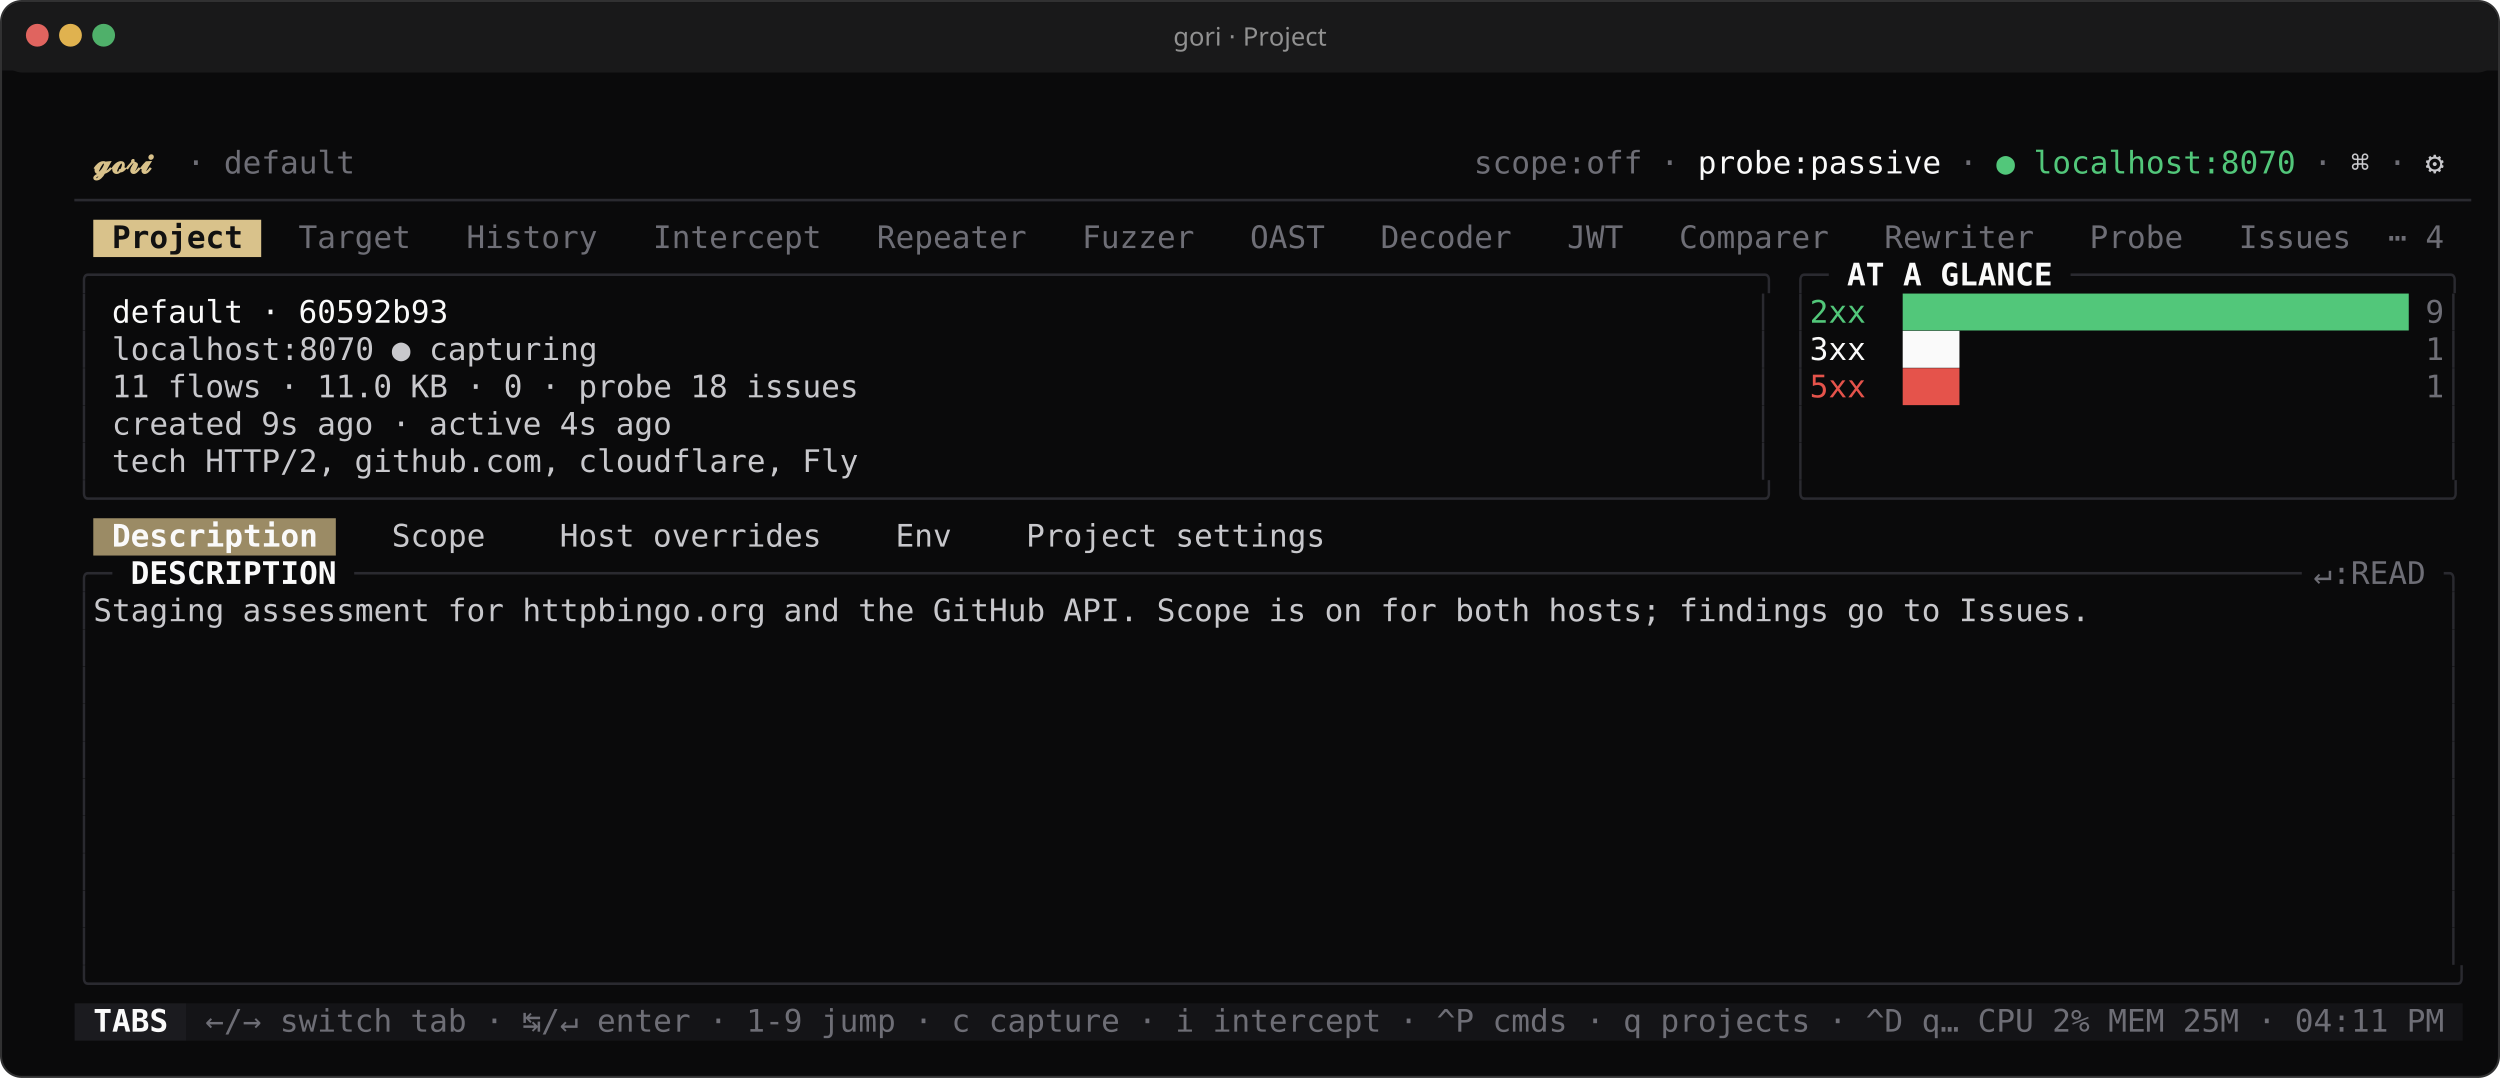
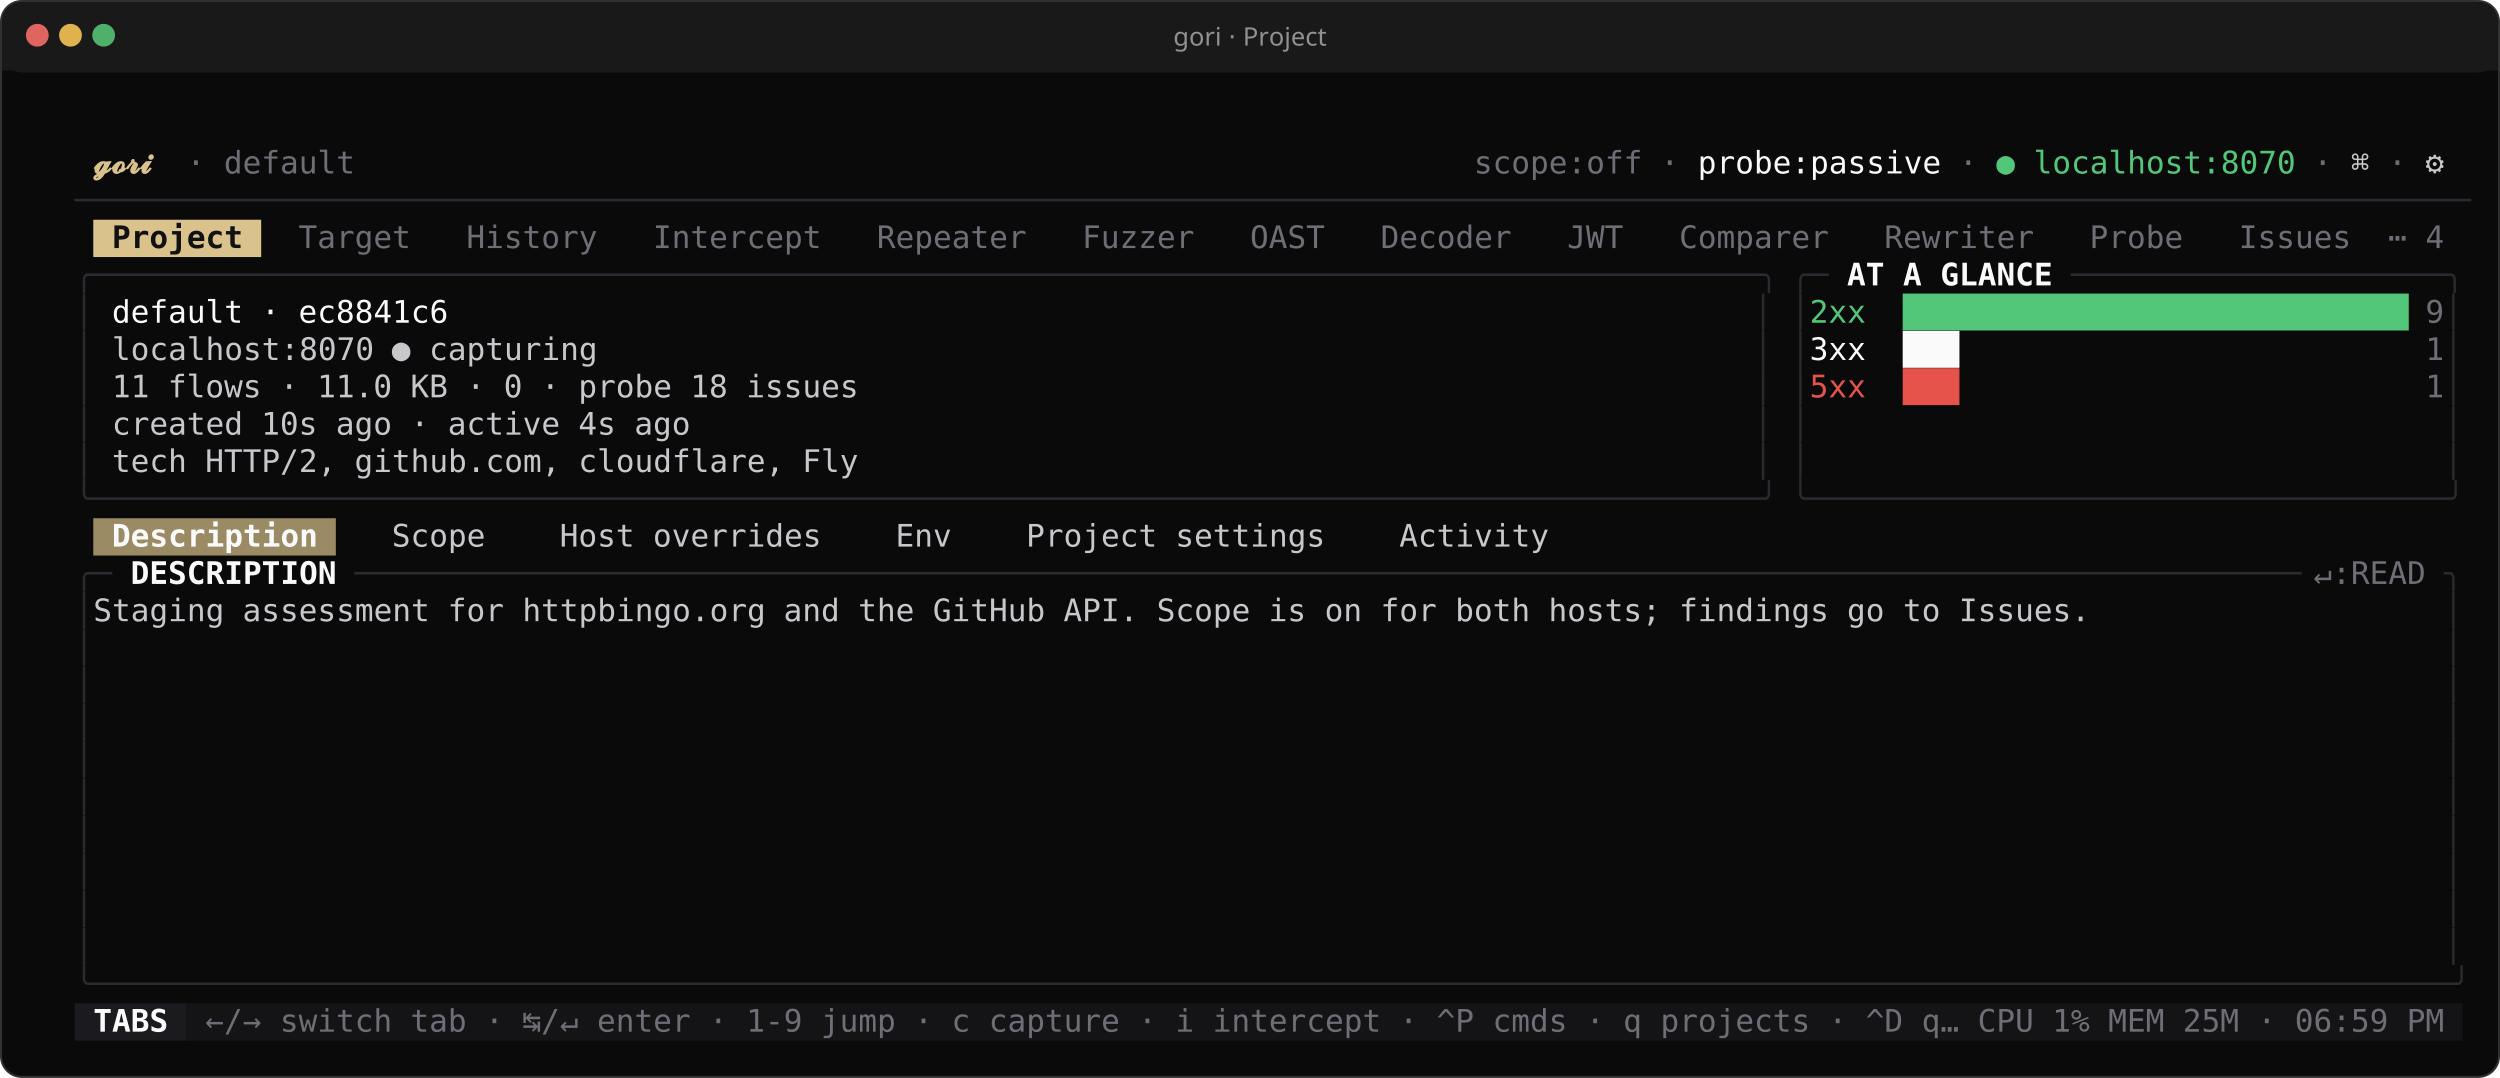
<svg xmlns="http://www.w3.org/2000/svg" width="1206" height="520" viewBox="0 0 1206.0 520.0" font-family="ui-monospace,'SF Mono','JetBrains Mono',Menlo,Consolas,monospace" font-size="15.0px" role="img" aria-label="gori · Project">
  <rect x="0.5" y="0.5" width="1205.0" height="519.0" rx="10" ry="10" fill="#0a0a0b" stroke="#313132" stroke-width="1" />
  <rect x="1" y="1" width="1204.0" height="34.0" rx="10" ry="10" fill="#19191a" />
  <rect x="1" y="24.0" width="1204.0" height="10" fill="#19191a" />
  <circle cx="18.0" cy="17.0" r="5.5" fill="#e0645f" />
  <circle cx="34.0" cy="17.0" r="5.5" fill="#e0b24f" />
  <circle cx="50.0" cy="17.0" r="5.5" fill="#4fb06a" />
  <text x="603.0" y="22.0" text-anchor="middle" fill="#919191" font-family="'Apple Symbols','Segoe UI Symbol','Cambria Math','STIX Two Math','Noto Sans Math','DejaVu Sans',ui-monospace,'SF Mono','JetBrains Mono',Menlo,Consolas,monospace" font-size="12.3px">gori · Project</text>
  <rect x="45.00" y="106.00" width="81.00" height="18.00" fill="#d9c28b" />
  <rect x="45.00" y="250.00" width="117.00" height="18.00" fill="#9b8b65" />
  <rect x="36.00" y="484.00" width="54.00" height="18.00" fill="#1b1b1f" />
  <rect x="90.00" y="484.00" width="1098.00" height="18.00" fill="#141417" />
  <text x="45.00" y="83.68" textLength="36.00" lengthAdjust="spacingAndGlyphs" fill="#d9c28b" font-weight="700" xml:space="preserve">𝓰𝓸𝓻𝓲</text>
  <text x="90.00" y="83.68" textLength="9.00" lengthAdjust="spacingAndGlyphs" fill="#6e6e76" xml:space="preserve">·</text>
  <text x="108.00" y="83.68" textLength="63.00" lengthAdjust="spacingAndGlyphs" fill="#6e6e76" xml:space="preserve">default</text>
  <text x="711.00" y="83.68" textLength="81.00" lengthAdjust="spacingAndGlyphs" fill="#6e6e76" xml:space="preserve">scope:off</text>
  <text x="801.00" y="83.68" textLength="9.00" lengthAdjust="spacingAndGlyphs" fill="#6e6e76" xml:space="preserve">·</text>
  <text x="819.00" y="83.68" textLength="117.00" lengthAdjust="spacingAndGlyphs" fill="#fafafa" xml:space="preserve">probe:passive</text>
  <text x="945.00" y="83.68" textLength="9.00" lengthAdjust="spacingAndGlyphs" fill="#6e6e76" xml:space="preserve">·</text>
  <text x="963.00" y="83.68" textLength="9.00" lengthAdjust="spacingAndGlyphs" fill="#52c77a" xml:space="preserve">●</text>
  <text x="981.00" y="83.68" textLength="126.00" lengthAdjust="spacingAndGlyphs" fill="#52c77a" xml:space="preserve">localhost:8070</text>
  <text x="1116.00" y="83.68" textLength="9.00" lengthAdjust="spacingAndGlyphs" fill="#6e6e76" xml:space="preserve">·</text>
  <text x="1134.00" y="83.68" textLength="9.00" lengthAdjust="spacingAndGlyphs" fill="#c8c8cc" xml:space="preserve">⌘</text>
  <text x="1152.00" y="83.68" textLength="9.00" lengthAdjust="spacingAndGlyphs" fill="#6e6e76" xml:space="preserve">·</text>
  <text x="1170.00" y="83.68" textLength="9.00" lengthAdjust="spacingAndGlyphs" fill="#c8c8cc" xml:space="preserve">⚙</text>
  <text x="36.00" y="101.68" textLength="1152.00" lengthAdjust="spacingAndGlyphs" fill="#2a2a30" xml:space="preserve">────────────────────────────────────────────────────────────────────────────────────────────────────────────────────────────────</text>
  <text x="54.00" y="119.68" textLength="63.00" lengthAdjust="spacingAndGlyphs" fill="#111111" font-weight="700" xml:space="preserve">Project</text>
  <text x="144.00" y="119.68" textLength="54.00" lengthAdjust="spacingAndGlyphs" fill="#6e6e76" xml:space="preserve">Target</text>
  <text x="225.00" y="119.68" textLength="63.00" lengthAdjust="spacingAndGlyphs" fill="#6e6e76" xml:space="preserve">History</text>
  <text x="315.00" y="119.68" textLength="81.00" lengthAdjust="spacingAndGlyphs" fill="#6e6e76" xml:space="preserve">Intercept</text>
  <text x="423.00" y="119.68" textLength="72.00" lengthAdjust="spacingAndGlyphs" fill="#6e6e76" xml:space="preserve">Repeater</text>
  <text x="522.00" y="119.68" textLength="54.00" lengthAdjust="spacingAndGlyphs" fill="#6e6e76" xml:space="preserve">Fuzzer</text>
  <text x="603.00" y="119.68" textLength="36.00" lengthAdjust="spacingAndGlyphs" fill="#6e6e76" xml:space="preserve">OAST</text>
  <text x="666.00" y="119.68" textLength="63.00" lengthAdjust="spacingAndGlyphs" fill="#6e6e76" xml:space="preserve">Decoder</text>
  <text x="756.00" y="119.68" textLength="27.00" lengthAdjust="spacingAndGlyphs" fill="#6e6e76" xml:space="preserve">JWT</text>
  <text x="810.00" y="119.68" textLength="72.00" lengthAdjust="spacingAndGlyphs" fill="#6e6e76" xml:space="preserve">Comparer</text>
  <text x="909.00" y="119.68" textLength="72.00" lengthAdjust="spacingAndGlyphs" fill="#6e6e76" xml:space="preserve">Rewriter</text>
  <text x="1008.00" y="119.68" textLength="45.00" lengthAdjust="spacingAndGlyphs" fill="#6e6e76" xml:space="preserve">Probe</text>
  <text x="1080.00" y="119.68" textLength="54.00" lengthAdjust="spacingAndGlyphs" fill="#6e6e76" xml:space="preserve">Issues</text>
  <text x="1152.00" y="119.68" textLength="9.00" lengthAdjust="spacingAndGlyphs" fill="#6e6e76" xml:space="preserve">⋯</text>
  <text x="1170.00" y="119.68" textLength="9.00" lengthAdjust="spacingAndGlyphs" fill="#6e6e76" xml:space="preserve">4</text>
  <text x="36.00" y="137.68" textLength="819.00" lengthAdjust="spacingAndGlyphs" fill="#2a2a30" xml:space="preserve">╭─────────────────────────────────────────────────────────────────────────────────────────╮</text>
  <text x="864.00" y="137.68" textLength="18.00" lengthAdjust="spacingAndGlyphs" fill="#2a2a30" xml:space="preserve">╭─</text>
  <text x="891.00" y="137.68" textLength="18.00" lengthAdjust="spacingAndGlyphs" fill="#fafafa" font-weight="700" xml:space="preserve">AT</text>
  <text x="918.00" y="137.68" textLength="9.00" lengthAdjust="spacingAndGlyphs" fill="#fafafa" font-weight="700" xml:space="preserve">A</text>
  <text x="936.00" y="137.68" textLength="54.00" lengthAdjust="spacingAndGlyphs" fill="#fafafa" font-weight="700" xml:space="preserve">GLANCE</text>
  <text x="999.00" y="137.68" textLength="189.00" lengthAdjust="spacingAndGlyphs" fill="#2a2a30" xml:space="preserve">────────────────────╮</text>
  <text x="36.00" y="155.68" textLength="9.00" lengthAdjust="spacingAndGlyphs" fill="#2a2a30" xml:space="preserve">│</text>
  <text x="54.00" y="155.68" textLength="63.00" lengthAdjust="spacingAndGlyphs" fill="#fafafa" xml:space="preserve">default</text>
  <text x="126.00" y="155.68" textLength="9.00" lengthAdjust="spacingAndGlyphs" fill="#fafafa" xml:space="preserve">·</text>
-   <text x="144.00" y="155.68" textLength="72.00" lengthAdjust="spacingAndGlyphs" fill="#fafafa" xml:space="preserve">60592b93</text>
+   <text x="144.00" y="155.68" textLength="72.00" lengthAdjust="spacingAndGlyphs" fill="#fafafa" xml:space="preserve">ec8841c6</text>
  <text x="846.00" y="155.68" textLength="9.00" lengthAdjust="spacingAndGlyphs" fill="#2a2a30" xml:space="preserve">│</text>
  <text x="864.00" y="155.68" textLength="9.00" lengthAdjust="spacingAndGlyphs" fill="#2a2a30" xml:space="preserve">│</text>
  <text x="873.00" y="155.68" textLength="27.00" lengthAdjust="spacingAndGlyphs" fill="#52c77a" xml:space="preserve">2xx</text>
  <text x="918.00" y="155.68" textLength="243.00" lengthAdjust="spacingAndGlyphs" fill="#52c77a" xml:space="preserve">███████████████████████████</text>
  <text x="1170.00" y="155.68" textLength="9.00" lengthAdjust="spacingAndGlyphs" fill="#6e6e76" xml:space="preserve">9</text>
  <text x="1179.00" y="155.68" textLength="9.00" lengthAdjust="spacingAndGlyphs" fill="#2a2a30" xml:space="preserve">│</text>
  <text x="36.00" y="173.68" textLength="9.00" lengthAdjust="spacingAndGlyphs" fill="#2a2a30" xml:space="preserve">│</text>
  <text x="54.00" y="173.68" textLength="126.00" lengthAdjust="spacingAndGlyphs" fill="#c8c8cc" xml:space="preserve">localhost:8070</text>
  <text x="189.00" y="173.68" textLength="9.00" lengthAdjust="spacingAndGlyphs" fill="#c8c8cc" xml:space="preserve">●</text>
  <text x="207.00" y="173.68" textLength="81.00" lengthAdjust="spacingAndGlyphs" fill="#c8c8cc" xml:space="preserve">capturing</text>
  <text x="846.00" y="173.68" textLength="9.00" lengthAdjust="spacingAndGlyphs" fill="#2a2a30" xml:space="preserve">│</text>
  <text x="864.00" y="173.68" textLength="9.00" lengthAdjust="spacingAndGlyphs" fill="#2a2a30" xml:space="preserve">│</text>
  <text x="873.00" y="173.68" textLength="27.00" lengthAdjust="spacingAndGlyphs" fill="#fafafa" xml:space="preserve">3xx</text>
  <text x="918.00" y="173.68" textLength="27.00" lengthAdjust="spacingAndGlyphs" fill="#fafafa" xml:space="preserve">███</text>
  <text x="1170.00" y="173.68" textLength="9.00" lengthAdjust="spacingAndGlyphs" fill="#6e6e76" xml:space="preserve">1</text>
  <text x="1179.00" y="173.68" textLength="9.00" lengthAdjust="spacingAndGlyphs" fill="#2a2a30" xml:space="preserve">│</text>
  <text x="36.00" y="191.68" textLength="9.00" lengthAdjust="spacingAndGlyphs" fill="#2a2a30" xml:space="preserve">│</text>
  <text x="54.00" y="191.68" textLength="18.00" lengthAdjust="spacingAndGlyphs" fill="#c8c8cc" xml:space="preserve">11</text>
  <text x="81.00" y="191.68" textLength="45.00" lengthAdjust="spacingAndGlyphs" fill="#c8c8cc" xml:space="preserve">flows</text>
  <text x="135.00" y="191.68" textLength="9.00" lengthAdjust="spacingAndGlyphs" fill="#c8c8cc" xml:space="preserve">·</text>
  <text x="153.00" y="191.68" textLength="36.00" lengthAdjust="spacingAndGlyphs" fill="#c8c8cc" xml:space="preserve">11.0</text>
  <text x="198.00" y="191.68" textLength="18.00" lengthAdjust="spacingAndGlyphs" fill="#c8c8cc" xml:space="preserve">KB</text>
  <text x="225.00" y="191.68" textLength="9.00" lengthAdjust="spacingAndGlyphs" fill="#c8c8cc" xml:space="preserve">·</text>
  <text x="243.00" y="191.68" textLength="9.00" lengthAdjust="spacingAndGlyphs" fill="#c8c8cc" xml:space="preserve">0</text>
  <text x="261.00" y="191.68" textLength="9.00" lengthAdjust="spacingAndGlyphs" fill="#c8c8cc" xml:space="preserve">·</text>
  <text x="279.00" y="191.68" textLength="45.00" lengthAdjust="spacingAndGlyphs" fill="#c8c8cc" xml:space="preserve">probe</text>
  <text x="333.00" y="191.68" textLength="18.00" lengthAdjust="spacingAndGlyphs" fill="#c8c8cc" xml:space="preserve">18</text>
  <text x="360.00" y="191.68" textLength="54.00" lengthAdjust="spacingAndGlyphs" fill="#c8c8cc" xml:space="preserve">issues</text>
  <text x="846.00" y="191.68" textLength="9.00" lengthAdjust="spacingAndGlyphs" fill="#2a2a30" xml:space="preserve">│</text>
  <text x="864.00" y="191.68" textLength="9.00" lengthAdjust="spacingAndGlyphs" fill="#2a2a30" xml:space="preserve">│</text>
  <text x="873.00" y="191.68" textLength="27.00" lengthAdjust="spacingAndGlyphs" fill="#e5534b" xml:space="preserve">5xx</text>
  <text x="918.00" y="191.68" textLength="27.00" lengthAdjust="spacingAndGlyphs" fill="#e5534b" xml:space="preserve">███</text>
  <text x="1170.00" y="191.68" textLength="9.00" lengthAdjust="spacingAndGlyphs" fill="#6e6e76" xml:space="preserve">1</text>
  <text x="1179.00" y="191.68" textLength="9.00" lengthAdjust="spacingAndGlyphs" fill="#2a2a30" xml:space="preserve">│</text>
  <text x="36.00" y="209.68" textLength="9.00" lengthAdjust="spacingAndGlyphs" fill="#2a2a30" xml:space="preserve">│</text>
  <text x="54.00" y="209.68" textLength="63.00" lengthAdjust="spacingAndGlyphs" fill="#c8c8cc" xml:space="preserve">created</text>
-   <text x="126.00" y="209.68" textLength="18.00" lengthAdjust="spacingAndGlyphs" fill="#c8c8cc" xml:space="preserve">9s</text>
-   <text x="153.00" y="209.68" textLength="27.00" lengthAdjust="spacingAndGlyphs" fill="#c8c8cc" xml:space="preserve">ago</text>
-   <text x="189.00" y="209.68" textLength="9.00" lengthAdjust="spacingAndGlyphs" fill="#c8c8cc" xml:space="preserve">·</text>
-   <text x="207.00" y="209.68" textLength="54.00" lengthAdjust="spacingAndGlyphs" fill="#c8c8cc" xml:space="preserve">active</text>
-   <text x="270.00" y="209.68" textLength="18.00" lengthAdjust="spacingAndGlyphs" fill="#c8c8cc" xml:space="preserve">4s</text>
-   <text x="297.00" y="209.68" textLength="27.00" lengthAdjust="spacingAndGlyphs" fill="#c8c8cc" xml:space="preserve">ago</text>
+   <text x="126.00" y="209.68" textLength="27.00" lengthAdjust="spacingAndGlyphs" fill="#c8c8cc" xml:space="preserve">10s</text>
+   <text x="162.00" y="209.68" textLength="27.00" lengthAdjust="spacingAndGlyphs" fill="#c8c8cc" xml:space="preserve">ago</text>
+   <text x="198.00" y="209.68" textLength="9.00" lengthAdjust="spacingAndGlyphs" fill="#c8c8cc" xml:space="preserve">·</text>
+   <text x="216.00" y="209.68" textLength="54.00" lengthAdjust="spacingAndGlyphs" fill="#c8c8cc" xml:space="preserve">active</text>
+   <text x="279.00" y="209.68" textLength="18.00" lengthAdjust="spacingAndGlyphs" fill="#c8c8cc" xml:space="preserve">4s</text>
+   <text x="306.00" y="209.68" textLength="27.00" lengthAdjust="spacingAndGlyphs" fill="#c8c8cc" xml:space="preserve">ago</text>
  <text x="846.00" y="209.68" textLength="9.00" lengthAdjust="spacingAndGlyphs" fill="#2a2a30" xml:space="preserve">│</text>
  <text x="864.00" y="209.68" textLength="9.00" lengthAdjust="spacingAndGlyphs" fill="#2a2a30" xml:space="preserve">│</text>
  <text x="1179.00" y="209.68" textLength="9.00" lengthAdjust="spacingAndGlyphs" fill="#2a2a30" xml:space="preserve">│</text>
  <text x="36.00" y="227.68" textLength="9.00" lengthAdjust="spacingAndGlyphs" fill="#2a2a30" xml:space="preserve">│</text>
  <text x="54.00" y="227.68" textLength="36.00" lengthAdjust="spacingAndGlyphs" fill="#c8c8cc" xml:space="preserve">tech</text>
  <text x="99.00" y="227.68" textLength="63.00" lengthAdjust="spacingAndGlyphs" fill="#c8c8cc" xml:space="preserve">HTTP/2,</text>
  <text x="171.00" y="227.68" textLength="99.00" lengthAdjust="spacingAndGlyphs" fill="#c8c8cc" xml:space="preserve">github.com,</text>
  <text x="279.00" y="227.68" textLength="99.00" lengthAdjust="spacingAndGlyphs" fill="#c8c8cc" xml:space="preserve">cloudflare,</text>
  <text x="387.00" y="227.68" textLength="27.00" lengthAdjust="spacingAndGlyphs" fill="#c8c8cc" xml:space="preserve">Fly</text>
  <text x="846.00" y="227.68" textLength="9.00" lengthAdjust="spacingAndGlyphs" fill="#2a2a30" xml:space="preserve">│</text>
  <text x="864.00" y="227.68" textLength="9.00" lengthAdjust="spacingAndGlyphs" fill="#2a2a30" xml:space="preserve">│</text>
  <text x="1179.00" y="227.68" textLength="9.00" lengthAdjust="spacingAndGlyphs" fill="#2a2a30" xml:space="preserve">│</text>
  <text x="36.00" y="245.68" textLength="819.00" lengthAdjust="spacingAndGlyphs" fill="#2a2a30" xml:space="preserve">╰─────────────────────────────────────────────────────────────────────────────────────────╯</text>
  <text x="864.00" y="245.68" textLength="324.00" lengthAdjust="spacingAndGlyphs" fill="#2a2a30" xml:space="preserve">╰──────────────────────────────────╯</text>
  <text x="54.00" y="263.68" textLength="99.00" lengthAdjust="spacingAndGlyphs" fill="#fafafa" font-weight="700" xml:space="preserve">Description</text>
  <text x="189.00" y="263.68" textLength="45.00" lengthAdjust="spacingAndGlyphs" fill="#c8c8cc" xml:space="preserve">Scope</text>
  <text x="270.00" y="263.68" textLength="36.00" lengthAdjust="spacingAndGlyphs" fill="#c8c8cc" xml:space="preserve">Host</text>
  <text x="315.00" y="263.68" textLength="81.00" lengthAdjust="spacingAndGlyphs" fill="#c8c8cc" xml:space="preserve">overrides</text>
  <text x="432.00" y="263.68" textLength="27.00" lengthAdjust="spacingAndGlyphs" fill="#c8c8cc" xml:space="preserve">Env</text>
  <text x="495.00" y="263.68" textLength="63.00" lengthAdjust="spacingAndGlyphs" fill="#c8c8cc" xml:space="preserve">Project</text>
  <text x="567.00" y="263.68" textLength="72.00" lengthAdjust="spacingAndGlyphs" fill="#c8c8cc" xml:space="preserve">settings</text>
+   <text x="675.00" y="263.68" textLength="72.00" lengthAdjust="spacingAndGlyphs" fill="#c8c8cc" xml:space="preserve">Activity</text>
  <text x="36.00" y="281.68" textLength="18.00" lengthAdjust="spacingAndGlyphs" fill="#2a2a30" xml:space="preserve">╭─</text>
  <text x="63.00" y="281.68" textLength="99.00" lengthAdjust="spacingAndGlyphs" fill="#fafafa" font-weight="700" xml:space="preserve">DESCRIPTION</text>
  <text x="171.00" y="281.68" textLength="936.00" lengthAdjust="spacingAndGlyphs" fill="#2a2a30" xml:space="preserve">────────────────────────────────────────────────────────────────────────────────────────────────────────</text>
  <text x="1116.00" y="281.68" textLength="54.00" lengthAdjust="spacingAndGlyphs" fill="#6e6e76" xml:space="preserve">↵:READ</text>
  <text x="1179.00" y="281.68" textLength="9.00" lengthAdjust="spacingAndGlyphs" fill="#2a2a30" xml:space="preserve">╮</text>
  <text x="36.00" y="299.68" textLength="9.00" lengthAdjust="spacingAndGlyphs" fill="#2a2a30" xml:space="preserve">│</text>
  <text x="45.00" y="299.68" textLength="63.00" lengthAdjust="spacingAndGlyphs" fill="#c8c8cc" xml:space="preserve">Staging</text>
  <text x="117.00" y="299.68" textLength="90.00" lengthAdjust="spacingAndGlyphs" fill="#c8c8cc" xml:space="preserve">assessment</text>
  <text x="216.00" y="299.68" textLength="27.00" lengthAdjust="spacingAndGlyphs" fill="#c8c8cc" xml:space="preserve">for</text>
  <text x="252.00" y="299.68" textLength="117.00" lengthAdjust="spacingAndGlyphs" fill="#c8c8cc" xml:space="preserve">httpbingo.org</text>
  <text x="378.00" y="299.68" textLength="27.00" lengthAdjust="spacingAndGlyphs" fill="#c8c8cc" xml:space="preserve">and</text>
  <text x="414.00" y="299.68" textLength="27.00" lengthAdjust="spacingAndGlyphs" fill="#c8c8cc" xml:space="preserve">the</text>
  <text x="450.00" y="299.68" textLength="54.00" lengthAdjust="spacingAndGlyphs" fill="#c8c8cc" xml:space="preserve">GitHub</text>
  <text x="513.00" y="299.68" textLength="36.00" lengthAdjust="spacingAndGlyphs" fill="#c8c8cc" xml:space="preserve">API.</text>
  <text x="558.00" y="299.68" textLength="45.00" lengthAdjust="spacingAndGlyphs" fill="#c8c8cc" xml:space="preserve">Scope</text>
  <text x="612.00" y="299.68" textLength="18.00" lengthAdjust="spacingAndGlyphs" fill="#c8c8cc" xml:space="preserve">is</text>
  <text x="639.00" y="299.68" textLength="18.00" lengthAdjust="spacingAndGlyphs" fill="#c8c8cc" xml:space="preserve">on</text>
  <text x="666.00" y="299.68" textLength="27.00" lengthAdjust="spacingAndGlyphs" fill="#c8c8cc" xml:space="preserve">for</text>
  <text x="702.00" y="299.68" textLength="36.00" lengthAdjust="spacingAndGlyphs" fill="#c8c8cc" xml:space="preserve">both</text>
  <text x="747.00" y="299.68" textLength="54.00" lengthAdjust="spacingAndGlyphs" fill="#c8c8cc" xml:space="preserve">hosts;</text>
  <text x="810.00" y="299.68" textLength="72.00" lengthAdjust="spacingAndGlyphs" fill="#c8c8cc" xml:space="preserve">findings</text>
  <text x="891.00" y="299.68" textLength="18.00" lengthAdjust="spacingAndGlyphs" fill="#c8c8cc" xml:space="preserve">go</text>
  <text x="918.00" y="299.68" textLength="18.00" lengthAdjust="spacingAndGlyphs" fill="#c8c8cc" xml:space="preserve">to</text>
  <text x="945.00" y="299.68" textLength="63.00" lengthAdjust="spacingAndGlyphs" fill="#c8c8cc" xml:space="preserve">Issues.</text>
  <text x="1179.00" y="299.68" textLength="9.00" lengthAdjust="spacingAndGlyphs" fill="#2a2a30" xml:space="preserve">│</text>
  <text x="36.00" y="317.68" textLength="9.00" lengthAdjust="spacingAndGlyphs" fill="#2a2a30" xml:space="preserve">│</text>
  <text x="1179.00" y="317.68" textLength="9.00" lengthAdjust="spacingAndGlyphs" fill="#2a2a30" xml:space="preserve">│</text>
  <text x="36.00" y="335.68" textLength="9.00" lengthAdjust="spacingAndGlyphs" fill="#2a2a30" xml:space="preserve">│</text>
  <text x="1179.00" y="335.68" textLength="9.00" lengthAdjust="spacingAndGlyphs" fill="#2a2a30" xml:space="preserve">│</text>
  <text x="36.00" y="353.68" textLength="9.00" lengthAdjust="spacingAndGlyphs" fill="#2a2a30" xml:space="preserve">│</text>
  <text x="1179.00" y="353.68" textLength="9.00" lengthAdjust="spacingAndGlyphs" fill="#2a2a30" xml:space="preserve">│</text>
  <text x="36.00" y="371.68" textLength="9.00" lengthAdjust="spacingAndGlyphs" fill="#2a2a30" xml:space="preserve">│</text>
  <text x="1179.00" y="371.68" textLength="9.00" lengthAdjust="spacingAndGlyphs" fill="#2a2a30" xml:space="preserve">│</text>
  <text x="36.00" y="389.68" textLength="9.00" lengthAdjust="spacingAndGlyphs" fill="#2a2a30" xml:space="preserve">│</text>
  <text x="1179.00" y="389.68" textLength="9.00" lengthAdjust="spacingAndGlyphs" fill="#2a2a30" xml:space="preserve">│</text>
  <text x="36.00" y="407.68" textLength="9.00" lengthAdjust="spacingAndGlyphs" fill="#2a2a30" xml:space="preserve">│</text>
  <text x="1179.00" y="407.68" textLength="9.00" lengthAdjust="spacingAndGlyphs" fill="#2a2a30" xml:space="preserve">│</text>
  <text x="36.00" y="425.68" textLength="9.00" lengthAdjust="spacingAndGlyphs" fill="#2a2a30" xml:space="preserve">│</text>
  <text x="1179.00" y="425.68" textLength="9.00" lengthAdjust="spacingAndGlyphs" fill="#2a2a30" xml:space="preserve">│</text>
  <text x="36.00" y="443.68" textLength="9.00" lengthAdjust="spacingAndGlyphs" fill="#2a2a30" xml:space="preserve">│</text>
  <text x="1179.00" y="443.68" textLength="9.00" lengthAdjust="spacingAndGlyphs" fill="#2a2a30" xml:space="preserve">│</text>
  <text x="36.00" y="461.68" textLength="9.00" lengthAdjust="spacingAndGlyphs" fill="#2a2a30" xml:space="preserve">│</text>
  <text x="1179.00" y="461.68" textLength="9.00" lengthAdjust="spacingAndGlyphs" fill="#2a2a30" xml:space="preserve">│</text>
  <text x="36.00" y="479.68" textLength="1152.00" lengthAdjust="spacingAndGlyphs" fill="#2a2a30" xml:space="preserve">╰──────────────────────────────────────────────────────────────────────────────────────────────────────────────────────────────╯</text>
  <text x="45.00" y="497.68" textLength="36.00" lengthAdjust="spacingAndGlyphs" fill="#fafafa" font-weight="700" xml:space="preserve">TABS</text>
  <text x="99.00" y="497.68" textLength="27.00" lengthAdjust="spacingAndGlyphs" fill="#6e6e76" xml:space="preserve">←/→</text>
  <text x="135.00" y="497.68" textLength="54.00" lengthAdjust="spacingAndGlyphs" fill="#6e6e76" xml:space="preserve">switch</text>
  <text x="198.00" y="497.68" textLength="27.00" lengthAdjust="spacingAndGlyphs" fill="#6e6e76" xml:space="preserve">tab</text>
  <text x="234.00" y="497.68" textLength="9.00" lengthAdjust="spacingAndGlyphs" fill="#6e6e76" xml:space="preserve">·</text>
  <text x="252.00" y="497.68" textLength="27.00" lengthAdjust="spacingAndGlyphs" fill="#6e6e76" xml:space="preserve">↹/↵</text>
  <text x="288.00" y="497.68" textLength="45.00" lengthAdjust="spacingAndGlyphs" fill="#6e6e76" xml:space="preserve">enter</text>
  <text x="342.00" y="497.68" textLength="9.00" lengthAdjust="spacingAndGlyphs" fill="#6e6e76" xml:space="preserve">·</text>
  <text x="360.00" y="497.68" textLength="27.00" lengthAdjust="spacingAndGlyphs" fill="#6e6e76" xml:space="preserve">1-9</text>
  <text x="396.00" y="497.68" textLength="36.00" lengthAdjust="spacingAndGlyphs" fill="#6e6e76" xml:space="preserve">jump</text>
  <text x="441.00" y="497.68" textLength="9.00" lengthAdjust="spacingAndGlyphs" fill="#6e6e76" xml:space="preserve">·</text>
  <text x="459.00" y="497.68" textLength="9.00" lengthAdjust="spacingAndGlyphs" fill="#6e6e76" xml:space="preserve">c</text>
  <text x="477.00" y="497.68" textLength="63.00" lengthAdjust="spacingAndGlyphs" fill="#6e6e76" xml:space="preserve">capture</text>
  <text x="549.00" y="497.68" textLength="9.00" lengthAdjust="spacingAndGlyphs" fill="#6e6e76" xml:space="preserve">·</text>
  <text x="567.00" y="497.68" textLength="9.00" lengthAdjust="spacingAndGlyphs" fill="#6e6e76" xml:space="preserve">i</text>
  <text x="585.00" y="497.68" textLength="81.00" lengthAdjust="spacingAndGlyphs" fill="#6e6e76" xml:space="preserve">intercept</text>
  <text x="675.00" y="497.68" textLength="9.00" lengthAdjust="spacingAndGlyphs" fill="#6e6e76" xml:space="preserve">·</text>
  <text x="693.00" y="497.68" textLength="18.00" lengthAdjust="spacingAndGlyphs" fill="#6e6e76" xml:space="preserve">^P</text>
  <text x="720.00" y="497.68" textLength="36.00" lengthAdjust="spacingAndGlyphs" fill="#6e6e76" xml:space="preserve">cmds</text>
  <text x="765.00" y="497.68" textLength="9.00" lengthAdjust="spacingAndGlyphs" fill="#6e6e76" xml:space="preserve">·</text>
  <text x="783.00" y="497.68" textLength="9.00" lengthAdjust="spacingAndGlyphs" fill="#6e6e76" xml:space="preserve">q</text>
  <text x="801.00" y="497.68" textLength="72.00" lengthAdjust="spacingAndGlyphs" fill="#6e6e76" xml:space="preserve">projects</text>
  <text x="882.00" y="497.68" textLength="9.00" lengthAdjust="spacingAndGlyphs" fill="#6e6e76" xml:space="preserve">·</text>
  <text x="900.00" y="497.68" textLength="18.00" lengthAdjust="spacingAndGlyphs" fill="#6e6e76" xml:space="preserve">^D</text>
  <text x="927.00" y="497.68" textLength="18.00" lengthAdjust="spacingAndGlyphs" fill="#6e6e76" xml:space="preserve">q…</text>
  <text x="954.00" y="497.68" textLength="27.00" lengthAdjust="spacingAndGlyphs" fill="#6e6e76" xml:space="preserve">CPU</text>
-   <text x="990.00" y="497.68" textLength="18.00" lengthAdjust="spacingAndGlyphs" fill="#6e6e76" xml:space="preserve">2%</text>
+   <text x="990.00" y="497.68" textLength="18.00" lengthAdjust="spacingAndGlyphs" fill="#6e6e76" xml:space="preserve">1%</text>
  <text x="1017.00" y="497.68" textLength="27.00" lengthAdjust="spacingAndGlyphs" fill="#6e6e76" xml:space="preserve">MEM</text>
  <text x="1053.00" y="497.68" textLength="27.00" lengthAdjust="spacingAndGlyphs" fill="#6e6e76" xml:space="preserve">25M</text>
  <text x="1089.00" y="497.68" textLength="9.00" lengthAdjust="spacingAndGlyphs" fill="#6e6e76" xml:space="preserve">·</text>
-   <text x="1107.00" y="497.68" textLength="45.00" lengthAdjust="spacingAndGlyphs" fill="#6e6e76" xml:space="preserve">04:11</text>
+   <text x="1107.00" y="497.68" textLength="45.00" lengthAdjust="spacingAndGlyphs" fill="#6e6e76" xml:space="preserve">06:59</text>
  <text x="1161.00" y="497.68" textLength="18.00" lengthAdjust="spacingAndGlyphs" fill="#6e6e76" xml:space="preserve">PM</text>
</svg>
